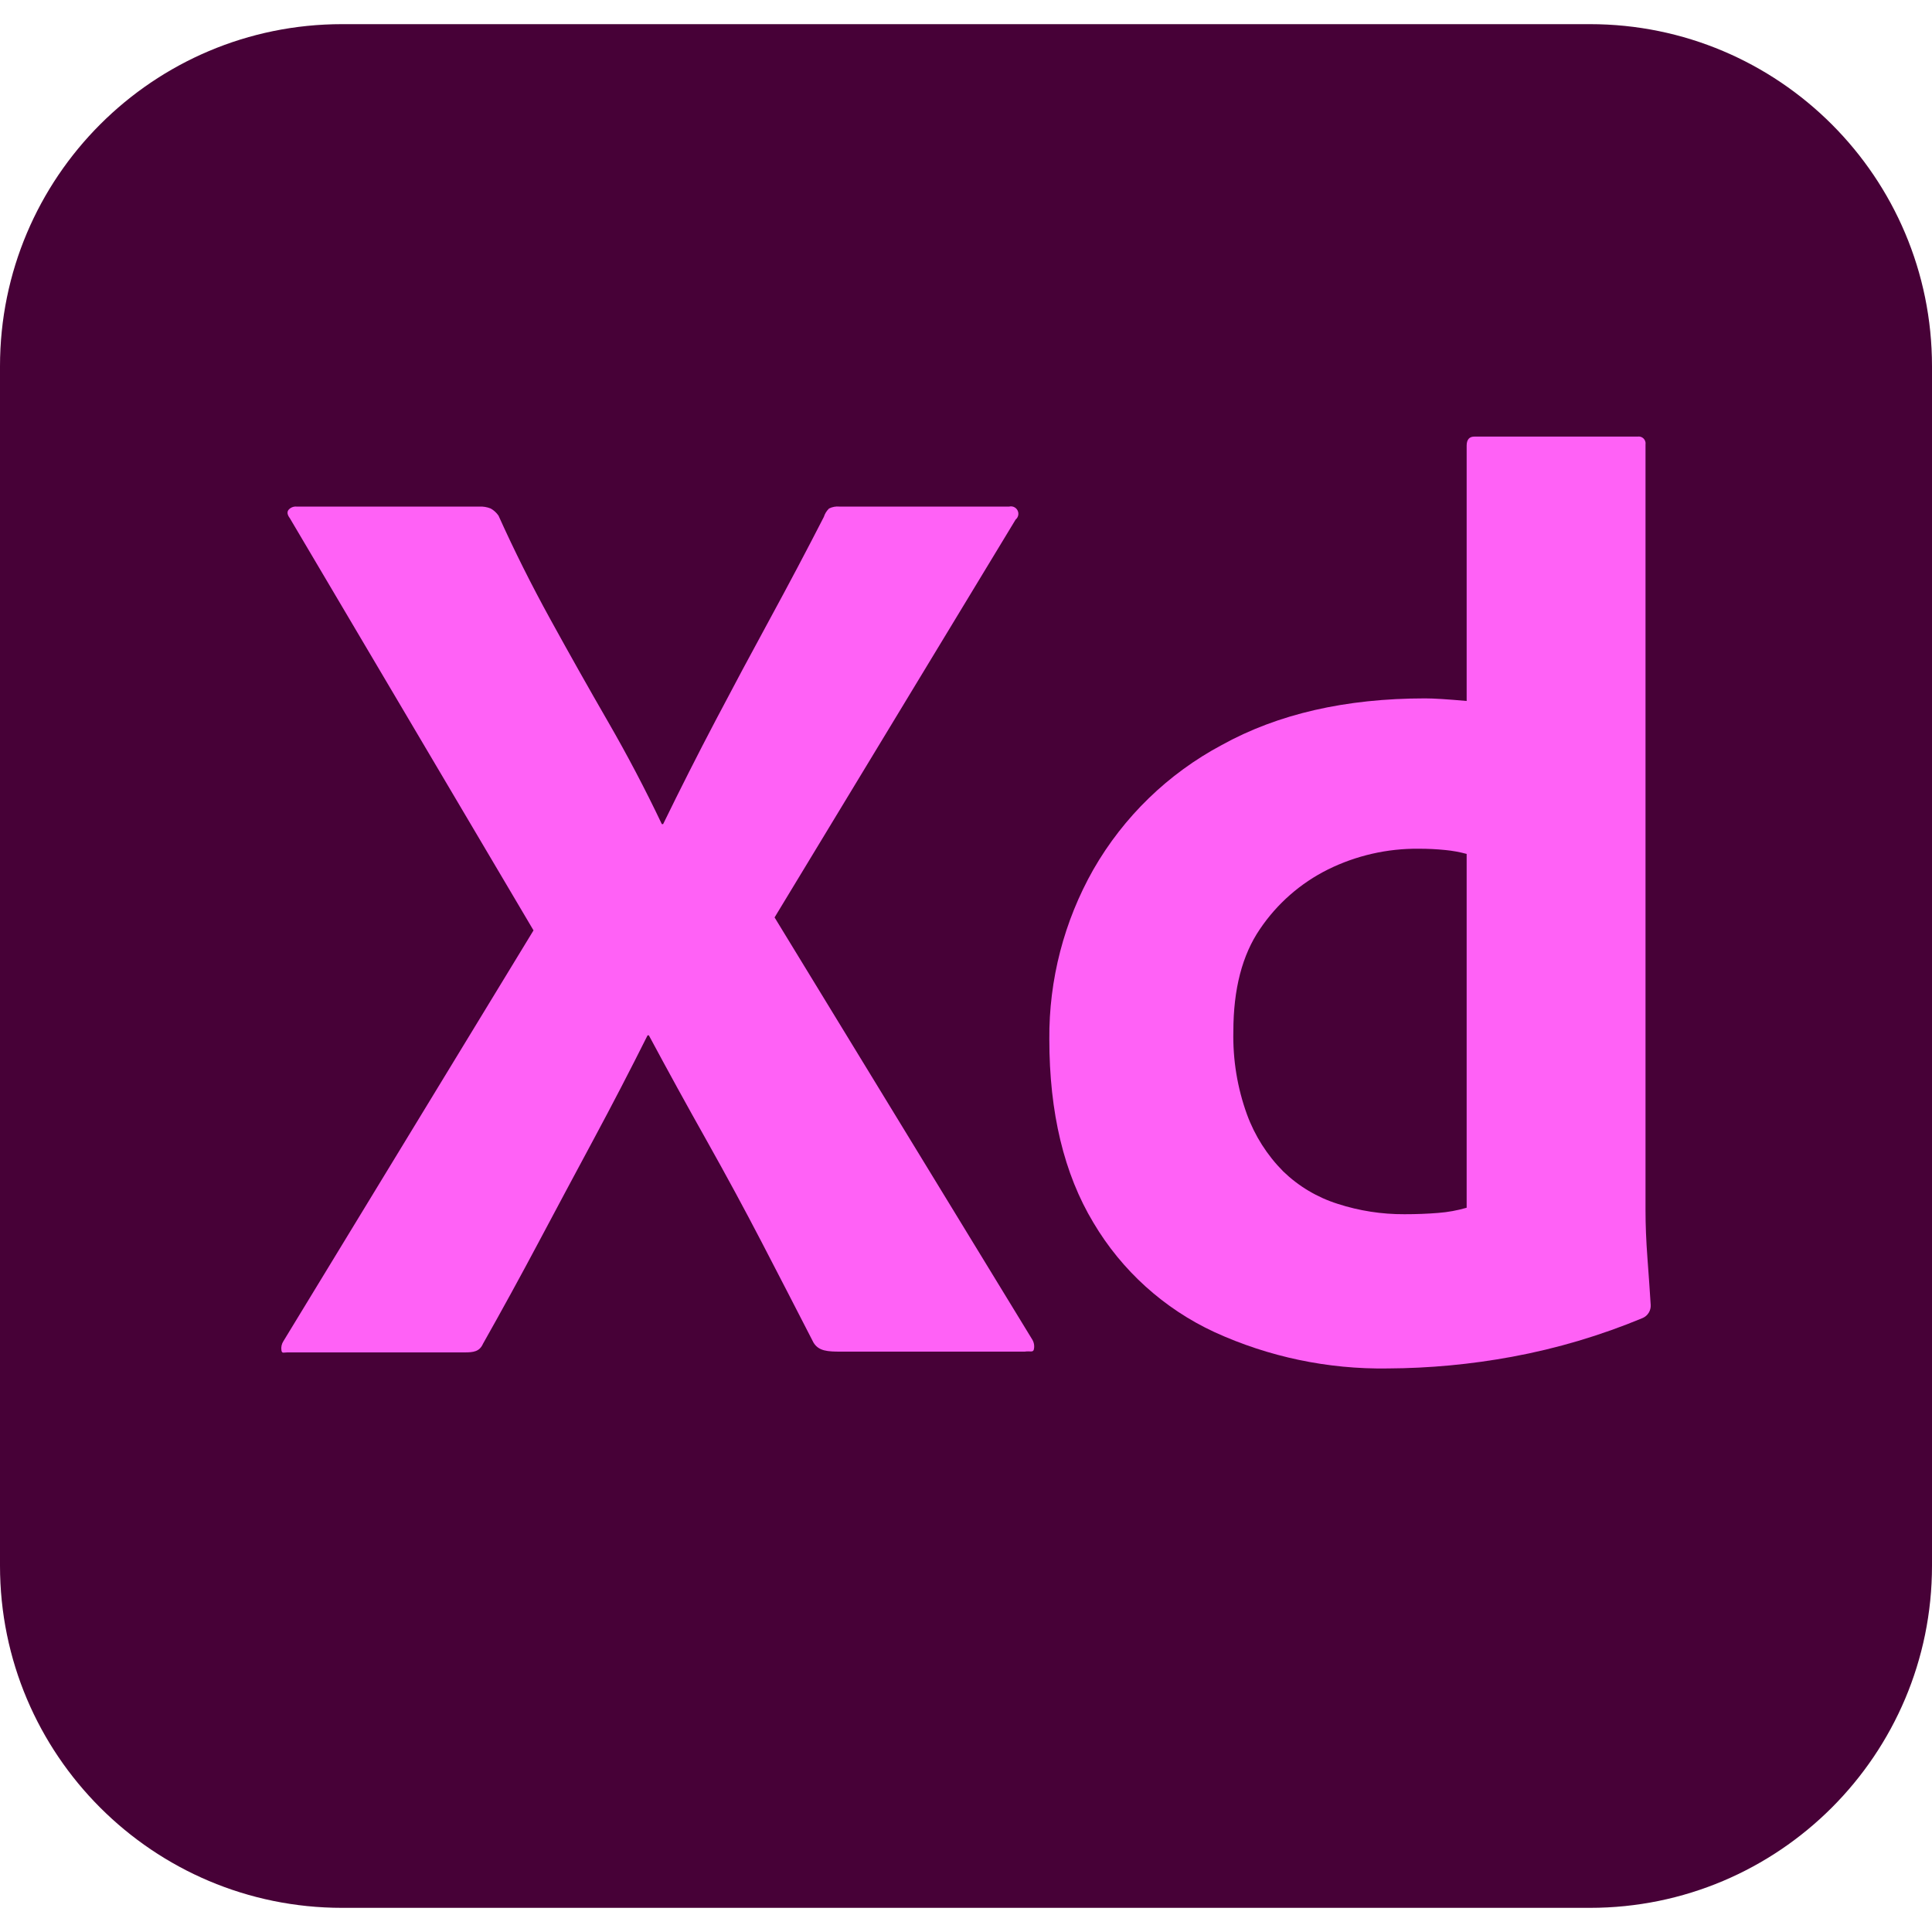
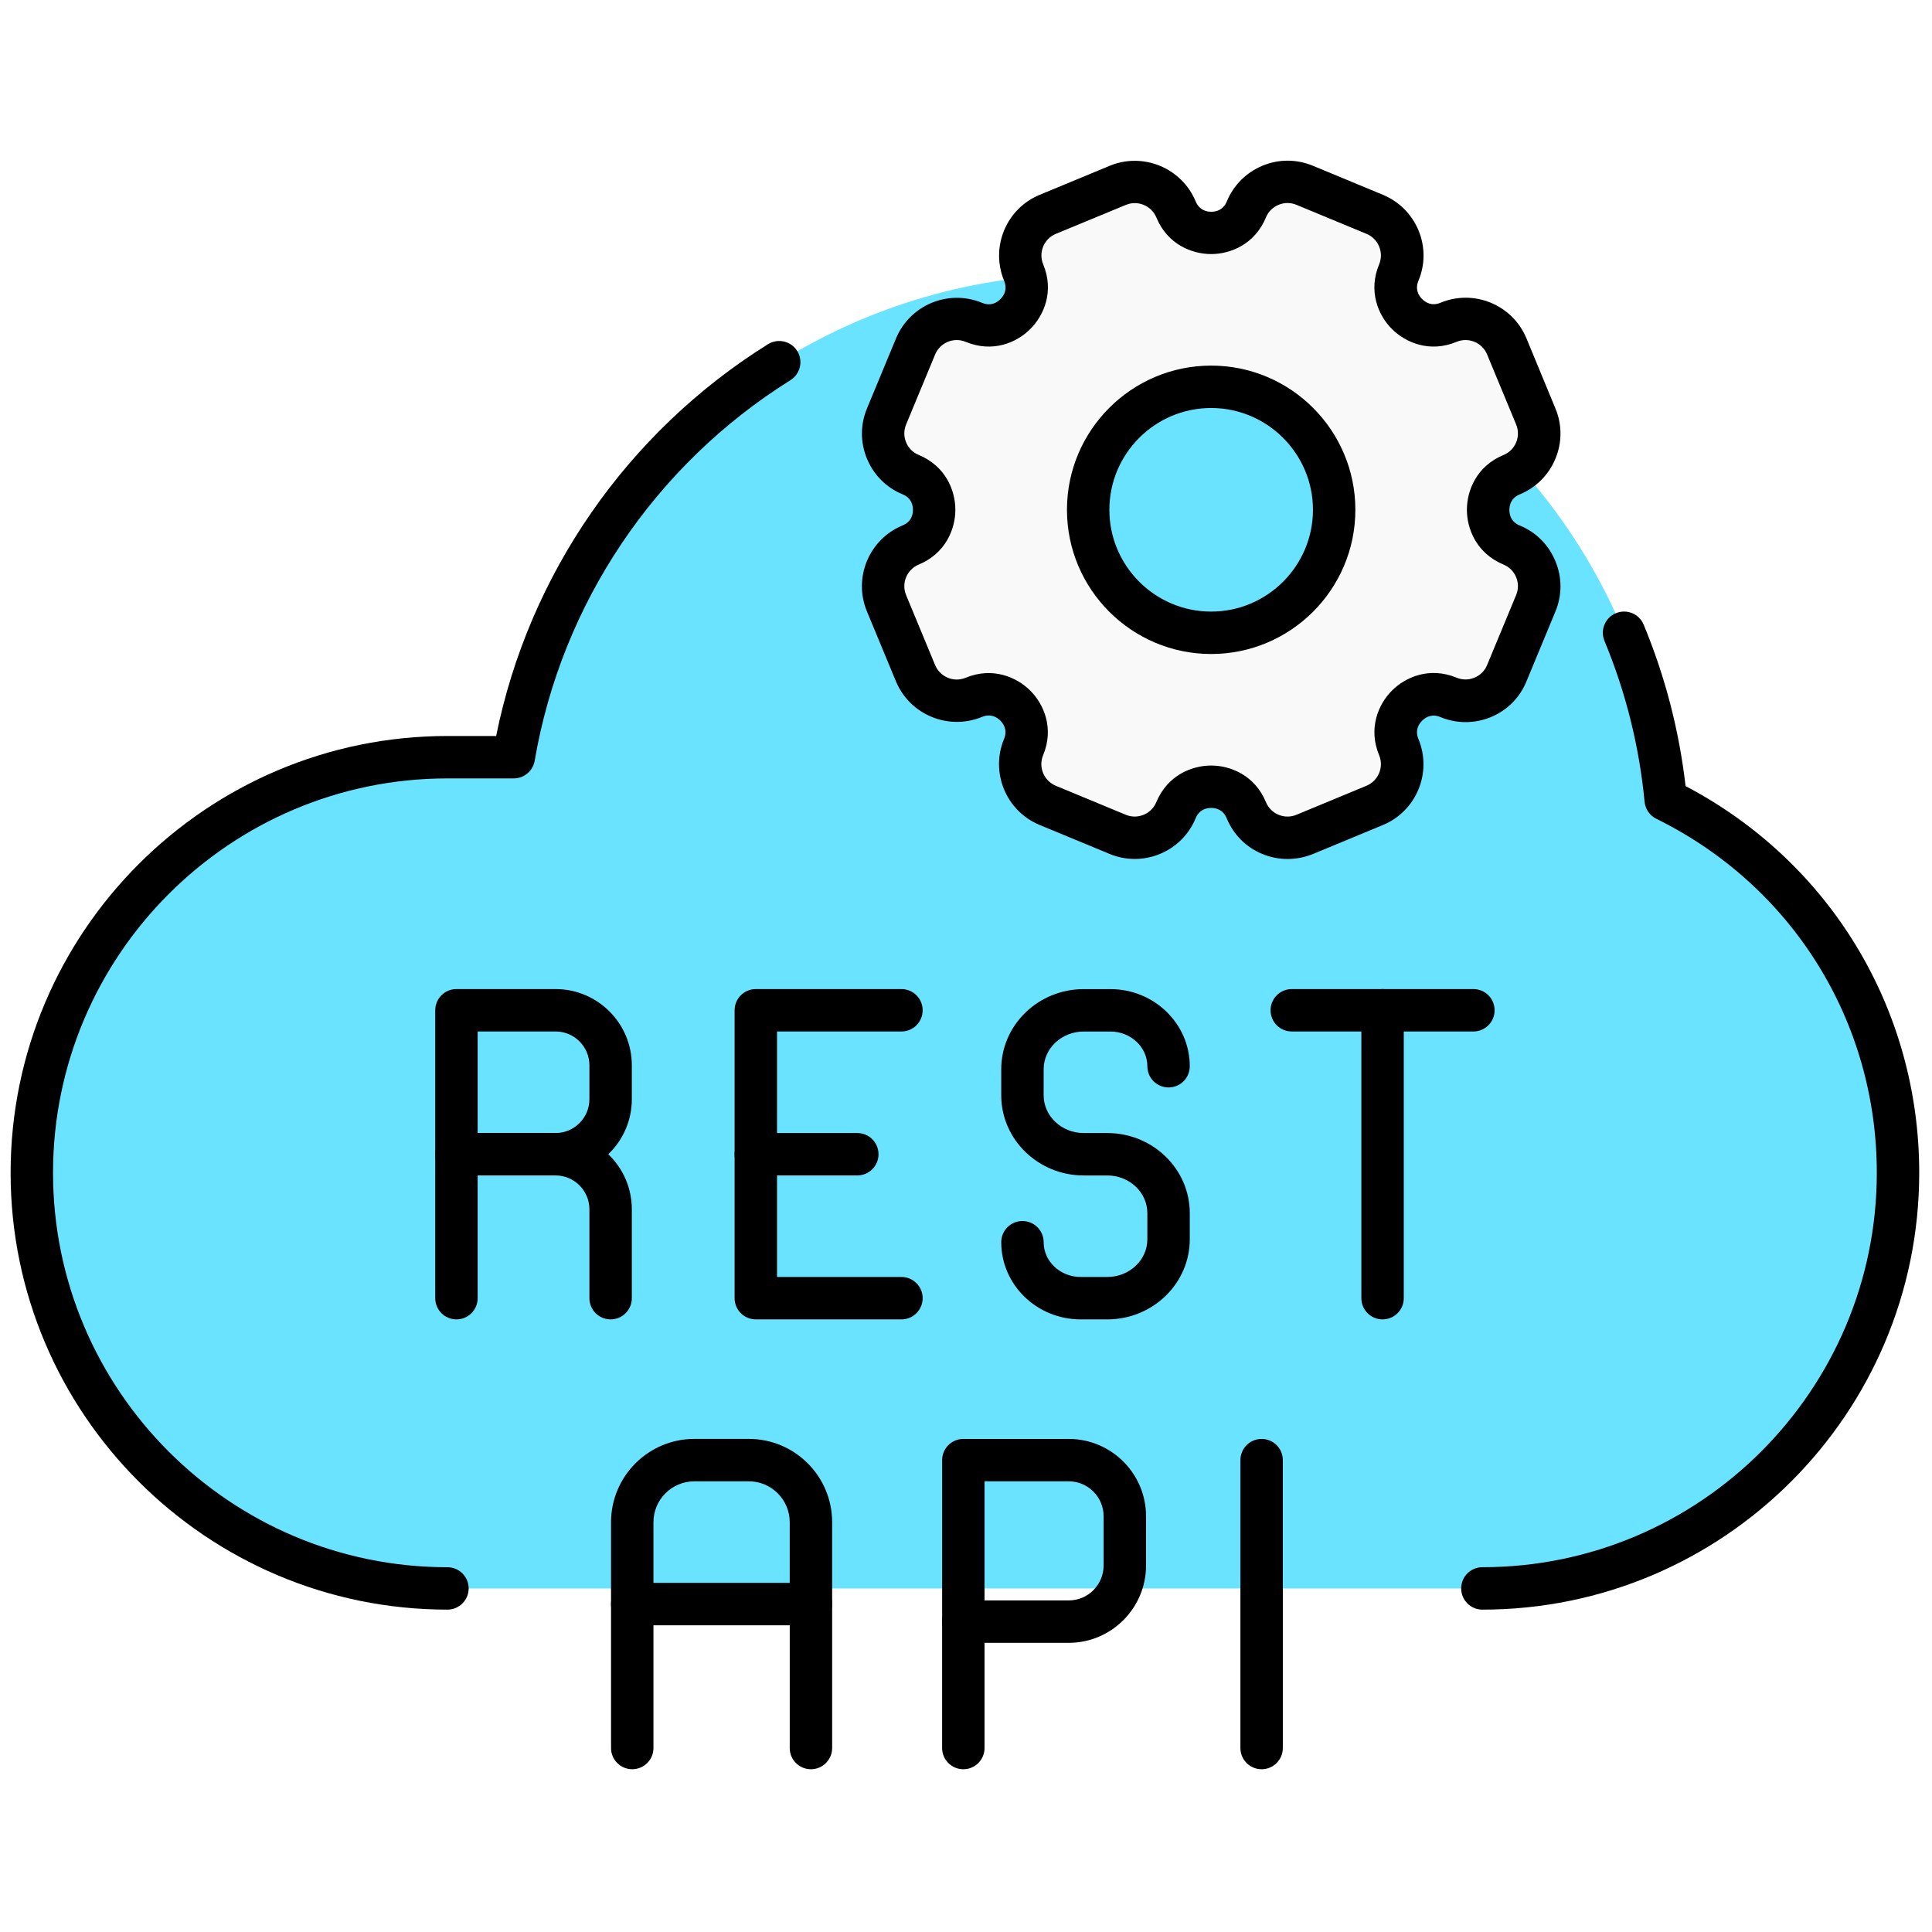
- <svg xmlns="http://www.w3.org/2000/svg" id="Capa_1" enable-background="new 0 0 512.014 512.014" height="512" viewBox="0 0 512.014 512.014" width="512">
-   <g>
-     <g id="Layer_2_8_">
-       <g id="Surfaces_9_">
-         <g id="UI_UX_Surface">
-           <g id="Outline_no_shadow_9_">
-             <path d="m90.669 6.4h330.676c50.075 0 90.669 40.594 90.669 90.669v317.876c0 50.075-40.594 90.669-90.669 90.669h-330.676c-50.075 0-90.669-40.594-90.669-90.669v-317.876c0-50.075 40.594-90.669 90.669-90.669z" fill="#470137" />
-           </g>
-         </g>
-       </g>
-       <g id="Outlined_Mnemonics_Logos_8_">
-         <g id="Xd" fill="#ff61f6">
-           <path d="m269.164 137.686-63.887 105.447 68.352 111.973c.438.783.561 1.705.344 2.576-.231.805-1.03.298-2.404.524h-48.773c-3.436 0-5.84-.121-7.214-2.413-4.583-8.93-9.163-17.803-13.739-26.619-4.583-8.813-9.449-17.801-14.597-26.963-5.152-9.155-10.247-18.429-15.285-27.822h-.344c-4.583 9.161-9.335 18.321-14.255 27.478-4.926 9.161-9.792 18.263-14.597 27.306-4.809 9.048-9.732 18.036-14.769 26.963-.918 2.061-2.523 2.273-4.81 2.273h-47.056c-.913 0-1.428.361-1.546-.556-.129-.838.054-1.693.516-2.404l66.29-108.882-64.573-109.225c-.687-.912-.801-1.656-.344-2.232.514-.594 1.278-.912 2.062-.859h48.429c1.056-.058 2.112.118 3.092.516.821.465 1.526 1.111 2.061 1.889 4.122 9.161 8.702 18.32 13.739 27.478 5.035 9.161 10.129 18.206 15.285 27.135 5.152 8.93 9.904 17.975 14.255 27.135h.344c4.577-9.387 9.214-18.546 13.911-27.478 4.691-8.93 9.499-17.918 14.425-26.963 4.922-9.043 9.674-18.031 14.255-26.963.263-.848.736-1.615 1.374-2.232.848-.43 1.801-.609 2.748-.516h44.995c1.055-.26 2.122.384 2.383 1.439.18.737-.079 1.514-.667 1.995z" />
-           <path d="m367.737 362.663c-15.809.24-31.474-3.045-45.854-9.618-13.396-6.2-24.595-16.321-32.114-29.024-7.788-12.934-11.68-29.135-11.678-48.602-.129-15.764 3.899-31.284 11.678-44.996 8.013-13.966 19.798-25.394 34.004-32.974 14.882-8.243 32.857-12.365 53.926-12.365 1.143 0 2.631.057 4.465.172 1.83.118 4.006.289 6.526.515v-67.665c0-1.599.688-2.404 2.062-2.404h43.277c.996-.142 1.919.55 2.061 1.546.024.171.024.344 0 .515v202.995c0 3.896.172 8.133.515 12.709.344 4.583.63 8.705.859 12.365.086 1.46-.732 2.824-2.062 3.435-11.165 4.656-22.794 8.111-34.69 10.304-10.878 2.008-21.913 3.042-32.975 3.092zm20.952-42.591v-93.769c-1.856-.503-3.752-.848-5.667-1.031-2.34-.235-4.69-.35-7.042-.343-8.335-.083-16.572 1.8-24.043 5.495-7.277 3.617-13.49 9.061-18.032 15.8-4.696 6.869-7.043 15.914-7.042 27.135-.167 7.487 1.056 14.941 3.606 21.982 2.076 5.674 5.357 10.83 9.618 15.113 4.079 3.941 9.017 6.88 14.425 8.587 5.713 1.85 11.684 2.777 17.689 2.747 3.204 0 6.181-.115 8.93-.343 2.562-.192 5.094-.653 7.558-1.373z" />
-         </g>
-       </g>
-     </g>
+ <svg xmlns="http://www.w3.org/2000/svg" version="1.1" width="256" height="256" viewBox="0 0 256 256" xml:space="preserve">
+   <g style="stroke: none; stroke-width: 0; stroke-dasharray: none; stroke-linecap: butt; stroke-linejoin: miter; stroke-miterlimit: 10; fill: none; fill-rule: nonzero; opacity: 1;" transform="translate(1.406593 1.406593) scale(2.81 2.81)">
+     <path d="M 78.045 37.212 c -0.264 -2.766 -0.939 -5.411 -1.963 -7.875 C 71.957 19.41 62.17 12.428 50.75 12.428 c -5.328 0 -10.3 1.52 -14.507 4.149 c -6.501 4.063 -11.176 10.777 -12.517 18.627 h -3.127 C 9.775 35.205 1 43.979 1 54.803 v 0 c 0 10.824 8.775 19.599 19.599 19.599 h 48.803 C 80.225 74.402 89 65.627 89 54.803 v 0 C 89 47.082 84.533 40.407 78.045 37.212 z" style="stroke: none; stroke-width: 1; stroke-dasharray: none; stroke-linecap: butt; stroke-linejoin: miter; stroke-miterlimit: 10; fill: rgb(105,227,255); fill-rule: nonzero; opacity: 1;" transform=" matrix(1 0 0 1 0 0) " stroke-linecap="round" />
+     <path d="M 11.41 6.978 L 11.41 6.978 c 0.265 -0.11 0.285 -0.354 0.285 -0.427 c 0 -0.072 -0.02 -0.317 -0.285 -0.427 c -0.133 -0.055 -0.237 -0.159 -0.292 -0.292 s -0.055 -0.28 0 -0.413 l 0.352 -0.849 c 0.114 -0.275 0.43 -0.406 0.706 -0.292 c 0.265 0.11 0.452 -0.049 0.503 -0.1 c 0.051 -0.051 0.21 -0.239 0.1 -0.503 c -0.055 -0.133 -0.055 -0.28 0 -0.413 c 0.055 -0.133 0.159 -0.237 0.292 -0.292 l 0.849 -0.352 c 0.275 -0.114 0.591 0.017 0.706 0.292 c 0.11 0.264 0.354 0.285 0.427 0.285 c 0.072 0 0.317 -0.02 0.427 -0.285 c 0.055 -0.133 0.159 -0.237 0.292 -0.292 c 0.133 -0.055 0.28 -0.055 0.413 0 l 0.849 0.352 c 0.133 0.055 0.237 0.159 0.292 0.292 c 0.055 0.133 0.055 0.28 0 0.413 c -0.11 0.265 0.049 0.452 0.1 0.503 c 0.051 0.051 0.239 0.21 0.503 0.1 c 0.133 -0.055 0.28 -0.055 0.413 0 c 0.133 0.055 0.237 0.159 0.292 0.292 l 0.352 0.849 c 0.055 0.133 0.055 0.28 0 0.413 s -0.159 0.237 -0.292 0.292 c -0.264 0.11 -0.285 0.354 -0.285 0.427 s 0.021 0.317 0.285 0.427 c 0.275 0.114 0.406 0.431 0.292 0.706 l -0.352 0.849 c -0.055 0.133 -0.159 0.237 -0.292 0.292 c -0.133 0.055 -0.28 0.055 -0.413 0 c -0.264 -0.109 -0.452 0.049 -0.503 0.1 c -0.051 0.051 -0.21 0.239 -0.1 0.503 c 0.114 0.275 -0.017 0.592 -0.292 0.706 l -0.849 0.352 c -0.067 0.028 -0.137 0.041 -0.207 0.041 s -0.14 -0.014 -0.207 -0.041 c -0.133 -0.055 -0.237 -0.159 -0.292 -0.292 c -0.11 -0.265 -0.354 -0.285 -0.427 -0.285 l 0 0 c -0.072 0 -0.317 0.02 -0.427 0.285 c -0.114 0.275 -0.431 0.406 -0.706 0.292 l -0.849 -0.352 c -0.275 -0.114 -0.406 -0.431 -0.292 -0.706 c 0.11 -0.265 -0.049 -0.452 -0.1 -0.503 c -0.051 -0.051 -0.238 -0.21 -0.503 -0.1 C 11.9 8.938 11.584 8.807 11.47 8.532 l -0.352 -0.849 C 11.004 7.408 11.135 7.092 11.41 6.978 z M 15.053 8.042 c 0.822 0 1.491 -0.669 1.491 -1.491 S 15.875 5.06 15.053 5.06 c -0.822 0 -1.491 0.669 -1.491 1.491 S 14.231 8.042 15.053 8.042 z" style="stroke: none; stroke-width: 1; stroke-dasharray: none; stroke-linecap: butt; stroke-linejoin: miter; stroke-miterlimit: 10; fill: rgb(249,249,249); fill-rule: nonzero; opacity: 1;" transform=" matrix(3.89 0 0 3.89 -1.944444 -1.944444) " stroke-linecap="round" />
+     <path d="M 42.007 61.715 H 35.14 c -0.552 0 -1 -0.447 -1 -1 V 47.139 c 0 -0.553 0.448 -1 1 -1 h 6.867 c 0.552 0 1 0.447 1 1 s -0.448 1 -1 1 H 36.14 v 11.576 h 5.867 c 0.552 0 1 0.447 1 1 S 42.56 61.715 42.007 61.715 z" style="stroke: none; stroke-width: 1; stroke-dasharray: none; stroke-linecap: butt; stroke-linejoin: miter; stroke-miterlimit: 10; fill: rgb(0,0,0); fill-rule: nonzero; opacity: 1;" transform=" matrix(1 0 0 1 0 0) " stroke-linecap="round" />
+     <path d="M 39.925 54.927 H 35.14 c -0.552 0 -1 -0.447 -1 -1 s 0.448 -1 1 -1 h 4.785 c 0.552 0 1 0.447 1 1 S 40.478 54.927 39.925 54.927 z" style="stroke: none; stroke-width: 1; stroke-dasharray: none; stroke-linecap: butt; stroke-linejoin: miter; stroke-miterlimit: 10; fill: rgb(0,0,0); fill-rule: nonzero; opacity: 1;" transform=" matrix(1 0 0 1 0 0) " stroke-linecap="round" />
+     <path d="M 25.697 54.927 h -4.674 c -0.552 0 -1 -0.447 -1 -1 v -6.788 c 0 -0.553 0.448 -1 1 -1 h 4.674 c 1.983 0 3.596 1.613 3.596 3.596 v 1.597 C 29.293 53.313 27.68 54.927 25.697 54.927 z M 22.023 52.927 h 3.674 c 0.88 0 1.596 -0.716 1.596 -1.596 v -1.597 c 0 -0.88 -0.716 -1.596 -1.596 -1.596 h -3.674 V 52.927 z" style="stroke: none; stroke-width: 1; stroke-dasharray: none; stroke-linecap: butt; stroke-linejoin: miter; stroke-miterlimit: 10; fill: rgb(0,0,0); fill-rule: nonzero; opacity: 1;" transform=" matrix(1 0 0 1 0 0) " stroke-linecap="round" />
+     <path d="M 28.293 61.715 c -0.552 0 -1 -0.447 -1 -1 v -4.192 c 0 -0.88 -0.716 -1.596 -1.596 -1.596 h -3.674 v 5.788 c 0 0.553 -0.448 1 -1 1 s -1 -0.447 -1 -1 v -6.788 c 0 -0.553 0.448 -1 1 -1 h 4.674 c 1.983 0 3.596 1.613 3.596 3.596 v 4.192 C 29.293 61.268 28.845 61.715 28.293 61.715 z" style="stroke: none; stroke-width: 1; stroke-dasharray: none; stroke-linecap: butt; stroke-linejoin: miter; stroke-miterlimit: 10; fill: rgb(0,0,0); fill-rule: nonzero; opacity: 1;" transform=" matrix(1 0 0 1 0 0) " stroke-linecap="round" />
+     <path d="M 68.977 48.139 h -8.564 c -0.553 0 -1 -0.447 -1 -1 s 0.447 -1 1 -1 h 8.564 c 0.553 0 1 0.447 1 1 S 69.529 48.139 68.977 48.139 z" style="stroke: none; stroke-width: 1; stroke-dasharray: none; stroke-linecap: butt; stroke-linejoin: miter; stroke-miterlimit: 10; fill: rgb(0,0,0); fill-rule: nonzero; opacity: 1;" transform=" matrix(1 0 0 1 0 0) " stroke-linecap="round" />
+     <path d="M 64.694 61.715 c -0.553 0 -1 -0.447 -1 -1 V 47.139 c 0 -0.553 0.447 -1 1 -1 s 1 0.447 1 1 v 13.576 C 65.694 61.268 65.247 61.715 64.694 61.715 z" style="stroke: none; stroke-width: 1; stroke-dasharray: none; stroke-linecap: butt; stroke-linejoin: miter; stroke-miterlimit: 10; fill: rgb(0,0,0); fill-rule: nonzero; opacity: 1;" transform=" matrix(1 0 0 1 0 0) " stroke-linecap="round" />
+     <path d="M 51.715 61.715 h -1.259 c -2.064 0 -3.743 -1.632 -3.743 -3.638 c 0 -0.553 0.447 -1 1 -1 s 1 0.447 1 1 c 0 0.903 0.782 1.638 1.743 1.638 h 1.259 c 1.041 0 1.888 -0.797 1.888 -1.777 v -1.233 c 0 -0.98 -0.847 -1.777 -1.888 -1.777 h -1.113 c -2.145 0 -3.889 -1.694 -3.889 -3.777 v -1.233 c 0 -2.083 1.744 -3.777 3.889 -3.777 h 1.259 c 2.063 0 3.742 1.632 3.742 3.637 c 0 0.553 -0.447 1 -1 1 s -1 -0.447 -1 -1 c 0 -0.902 -0.781 -1.637 -1.742 -1.637 h -1.259 c -1.041 0 -1.889 0.797 -1.889 1.777 v 1.233 c 0 0.98 0.848 1.777 1.889 1.777 h 1.113 c 2.144 0 3.888 1.694 3.888 3.777 v 1.233 C 55.603 60.021 53.858 61.715 51.715 61.715 z" style="stroke: none; stroke-width: 1; stroke-dasharray: none; stroke-linecap: butt; stroke-linejoin: miter; stroke-miterlimit: 10; fill: rgb(0,0,0); fill-rule: nonzero; opacity: 1;" transform=" matrix(1 0 0 1 0 0) " stroke-linecap="round" />
+     <path d="M 37.739 82.928 c -0.552 0 -1 -0.447 -1 -1 V 71.279 c 0 -1.063 -0.865 -1.928 -1.927 -1.928 h -2.572 c -1.063 0 -1.927 0.865 -1.927 1.928 v 10.648 c 0 0.553 -0.448 1 -1 1 s -1 -0.447 -1 -1 V 71.279 c 0 -2.166 1.762 -3.928 3.927 -3.928 h 2.572 c 2.166 0 3.927 1.762 3.927 3.928 v 10.648 C 38.739 82.48 38.291 82.928 37.739 82.928 z" style="stroke: none; stroke-width: 1; stroke-dasharray: none; stroke-linecap: butt; stroke-linejoin: miter; stroke-miterlimit: 10; fill: rgb(0,0,0); fill-rule: nonzero; opacity: 1;" transform=" matrix(1 0 0 1 0 0) " stroke-linecap="round" />
+     <path d="M 37.739 76.14 h -8.427 c -0.552 0 -1 -0.447 -1 -1 s 0.448 -1 1 -1 h 8.427 c 0.552 0 1 0.447 1 1 S 38.291 76.14 37.739 76.14 z" style="stroke: none; stroke-width: 1; stroke-dasharray: none; stroke-linecap: butt; stroke-linejoin: miter; stroke-miterlimit: 10; fill: rgb(0,0,0); fill-rule: nonzero; opacity: 1;" transform=" matrix(1 0 0 1 0 0) " stroke-linecap="round" />
+     <path d="M 58.991 82.928 c -0.553 0 -1 -0.447 -1 -1 V 68.352 c 0 -0.553 0.447 -1 1 -1 s 1 0.447 1 1 v 13.576 C 59.991 82.48 59.544 82.928 58.991 82.928 z" style="stroke: none; stroke-width: 1; stroke-dasharray: none; stroke-linecap: butt; stroke-linejoin: miter; stroke-miterlimit: 10; fill: rgb(0,0,0); fill-rule: nonzero; opacity: 1;" transform=" matrix(1 0 0 1 0 0) " stroke-linecap="round" />
+     <path d="M 49.896 76.967 h -4.97 c -0.552 0 -1 -0.447 -1 -1 v -7.615 c 0 -0.553 0.448 -1 1 -1 h 4.97 c 2.01 0 3.645 1.636 3.645 3.646 v 2.324 C 53.54 75.331 51.905 76.967 49.896 76.967 z M 45.925 74.967 h 3.97 c 0.907 0 1.645 -0.738 1.645 -1.646 v -2.324 c 0 -0.907 -0.737 -1.646 -1.645 -1.646 h -3.97 V 74.967 z" style="stroke: none; stroke-width: 1; stroke-dasharray: none; stroke-linecap: butt; stroke-linejoin: miter; stroke-miterlimit: 10; fill: rgb(0,0,0); fill-rule: nonzero; opacity: 1;" transform=" matrix(1 0 0 1 0 0) " stroke-linecap="round" />
+     <path d="M 44.925 82.928 c -0.552 0 -1 -0.447 -1 -1 v -5.961 c 0 -0.553 0.448 -1 1 -1 s 1 0.447 1 1 v 5.961 C 45.925 82.48 45.478 82.928 44.925 82.928 z" style="stroke: none; stroke-width: 1; stroke-dasharray: none; stroke-linecap: butt; stroke-linejoin: miter; stroke-miterlimit: 10; fill: rgb(0,0,0); fill-rule: nonzero; opacity: 1;" transform=" matrix(1 0 0 1 0 0) " stroke-linecap="round" />
+     <path d="M 69.401 75.401 c -0.553 0 -1 -0.447 -1 -1 s 0.447 -1 1 -1 C 79.656 73.401 88 65.059 88 54.804 c 0 -7.14 -3.983 -13.537 -10.396 -16.694 c -0.312 -0.153 -0.521 -0.457 -0.554 -0.802 c -0.251 -2.616 -0.887 -5.168 -1.892 -7.587 c -0.212 -0.51 0.03 -1.095 0.54 -1.307 c 0.513 -0.212 1.096 0.03 1.308 0.54 c 1.01 2.433 1.674 4.991 1.977 7.614 C 85.793 40.145 90 47.081 90 54.803 C 90 66.161 80.76 75.401 69.401 75.401 z" style="stroke: none; stroke-width: 1; stroke-dasharray: none; stroke-linecap: butt; stroke-linejoin: miter; stroke-miterlimit: 10; fill: rgb(0,0,0); fill-rule: nonzero; opacity: 1;" transform=" matrix(1 0 0 1 0 0) " stroke-linecap="round" />
+     <path d="M 20.599 75.401 C 9.241 75.401 0 66.161 0 54.804 c 0 -11.358 9.241 -20.599 20.599 -20.599 h 2.296 c 1.539 -7.625 6.174 -14.323 12.818 -18.475 c 0.468 -0.292 1.085 -0.149 1.378 0.318 c 0.292 0.468 0.15 1.085 -0.318 1.378 c -6.4 4 -10.796 10.542 -12.061 17.947 c -0.082 0.48 -0.499 0.832 -0.986 0.832 h -3.127 C 10.343 36.205 2 44.548 2 54.803 s 8.343 18.599 18.599 18.599 c 0.552 0 1 0.447 1 1 S 21.151 75.401 20.599 75.401 z" style="stroke: none; stroke-width: 1; stroke-dasharray: none; stroke-linecap: butt; stroke-linejoin: miter; stroke-miterlimit: 10; fill: rgb(0,0,0); fill-rule: nonzero; opacity: 1;" transform=" matrix(1 0 0 1 0 0) " stroke-linecap="round" />
+     <path d="M 15.978 10.784 c -0.105 0 -0.208 -0.021 -0.305 -0.061 c -0.197 -0.081 -0.35 -0.235 -0.431 -0.431 c -0.043 -0.105 -0.127 -0.127 -0.189 -0.127 c -0.063 0 -0.146 0.022 -0.189 0.127 c -0.168 0.405 -0.635 0.599 -1.041 0.431 l -0.85 -0.352 c -0.406 -0.168 -0.599 -0.636 -0.431 -1.041 c 0.046 -0.11 -0.008 -0.187 -0.044 -0.223 c -0.045 -0.045 -0.12 -0.088 -0.224 -0.045 c -0.406 0.167 -0.873 -0.026 -1.042 -0.431 l -0.352 -0.849 c -0.168 -0.406 0.025 -0.873 0.431 -1.041 h 0 c 0.105 -0.043 0.127 -0.127 0.127 -0.189 c 0 -0.063 -0.022 -0.146 -0.126 -0.189 c -0.197 -0.081 -0.35 -0.235 -0.431 -0.431 c -0.082 -0.197 -0.082 -0.413 0 -0.61 l 0.352 -0.849 c 0.169 -0.406 0.636 -0.599 1.042 -0.431 c 0.105 0.043 0.179 0 0.223 -0.044 c 0.045 -0.045 0.088 -0.119 0.045 -0.224 c -0.081 -0.197 -0.081 -0.413 0 -0.61 c 0.082 -0.197 0.235 -0.35 0.431 -0.431 l 0.849 -0.352 c 0.406 -0.168 0.873 0.026 1.042 0.431 c 0.043 0.104 0.127 0.126 0.189 0.126 c 0.063 0 0.146 -0.022 0.189 -0.126 c 0.082 -0.197 0.235 -0.35 0.432 -0.432 c 0.197 -0.082 0.413 -0.081 0.61 0 l 0.849 0.352 c 0.197 0.082 0.35 0.235 0.432 0.431 c 0.082 0.197 0.082 0.414 0 0.61 c -0.043 0.104 0 0.179 0.044 0.223 c 0.045 0.045 0.119 0.088 0.223 0.045 c 0.197 -0.081 0.414 -0.081 0.61 0 c 0.197 0.082 0.35 0.235 0.432 0.432 l 0.351 0.849 c 0.082 0.197 0.082 0.413 0 0.61 c -0.082 0.197 -0.235 0.35 -0.432 0.432 c -0.104 0.043 -0.126 0.127 -0.126 0.189 c 0 0.062 0.022 0.146 0.127 0.189 c 0.197 0.081 0.35 0.235 0.431 0.432 c 0.082 0.197 0.082 0.413 0 0.61 l -0.352 0.849 c -0.081 0.197 -0.234 0.35 -0.431 0.431 c -0.197 0.081 -0.414 0.081 -0.61 0 c -0.105 -0.044 -0.179 0 -0.223 0.044 c -0.044 0.044 -0.088 0.119 -0.044 0.223 c 0.168 0.406 -0.025 0.873 -0.431 1.041 l -0.849 0.352 C 16.186 10.764 16.083 10.784 15.978 10.784 z M 15.053 9.651 c 0.232 0 0.529 0.117 0.664 0.444 c 0.029 0.07 0.083 0.124 0.153 0.153 c 0.07 0.029 0.147 0.029 0.217 0 l 0.849 -0.352 c 0.144 -0.06 0.213 -0.226 0.153 -0.37 c -0.136 -0.328 -0.008 -0.62 0.156 -0.784 c 0.164 -0.164 0.456 -0.291 0.783 -0.156 c 0.071 0.029 0.146 0.029 0.217 0 c 0.07 -0.029 0.124 -0.083 0.153 -0.153 l 0.352 -0.849 c 0.029 -0.07 0.029 -0.146 0 -0.216 c -0.029 -0.07 -0.083 -0.124 -0.153 -0.153 c -0.327 -0.136 -0.444 -0.432 -0.444 -0.664 c 0 -0.232 0.116 -0.529 0.444 -0.664 c 0.07 -0.029 0.124 -0.083 0.153 -0.153 c 0.029 -0.07 0.029 -0.147 0 -0.217 l -0.352 -0.849 c -0.029 -0.07 -0.083 -0.124 -0.153 -0.153 c -0.07 -0.029 -0.147 -0.029 -0.217 0 c -0.326 0.136 -0.619 0.009 -0.784 -0.156 c -0.164 -0.163 -0.291 -0.456 -0.155 -0.783 c 0.029 -0.07 0.029 -0.147 0 -0.217 c -0.029 -0.07 -0.083 -0.124 -0.153 -0.153 l -0.849 -0.352 c -0.071 -0.029 -0.146 -0.029 -0.217 0 c -0.07 0.029 -0.125 0.083 -0.153 0.153 c -0.135 0.327 -0.432 0.444 -0.664 0.444 s -0.529 -0.116 -0.664 -0.443 c -0.06 -0.144 -0.226 -0.213 -0.37 -0.153 L 13.17 3.206 c -0.07 0.029 -0.124 0.083 -0.153 0.153 c -0.029 0.07 -0.029 0.147 0 0.217 c 0.136 0.328 0.008 0.62 -0.157 0.784 c -0.163 0.164 -0.455 0.291 -0.783 0.155 c -0.144 -0.06 -0.31 0.009 -0.37 0.153 l -0.352 0.849 c -0.029 0.07 -0.029 0.147 0 0.216 c 0.029 0.07 0.083 0.125 0.153 0.153 c 0.328 0.136 0.444 0.432 0.444 0.665 c 0 0.232 -0.117 0.528 -0.444 0.664 L 11.41 6.978 l 0.098 0.237 c -0.144 0.06 -0.213 0.226 -0.153 0.37 l 0.352 0.849 c 0.06 0.144 0.227 0.213 0.37 0.153 c 0.327 -0.135 0.619 -0.008 0.783 0.156 c 0.164 0.163 0.292 0.455 0.156 0.783 c -0.06 0.144 0.009 0.31 0.153 0.37 l 0.849 0.352 c 0.144 0.06 0.31 -0.009 0.37 -0.153 C 14.524 9.768 14.82 9.651 15.053 9.651 z M 15.053 8.299 c -0.964 0 -1.748 -0.784 -1.748 -1.748 s 0.784 -1.748 1.748 -1.748 c 0.964 0 1.748 0.784 1.748 1.748 S 16.017 8.299 15.053 8.299 z M 15.053 5.317 c -0.681 0 -1.234 0.554 -1.234 1.234 s 0.554 1.234 1.234 1.234 c 0.68 0 1.234 -0.554 1.234 -1.234 S 15.733 5.317 15.053 5.317 z" style="stroke: none; stroke-width: 1; stroke-dasharray: none; stroke-linecap: butt; stroke-linejoin: miter; stroke-miterlimit: 10; fill: rgb(0,0,0); fill-rule: nonzero; opacity: 1;" transform=" matrix(3.89 0 0 3.89 -1.944444 -1.944444) " stroke-linecap="round" />
  </g>
</svg>
